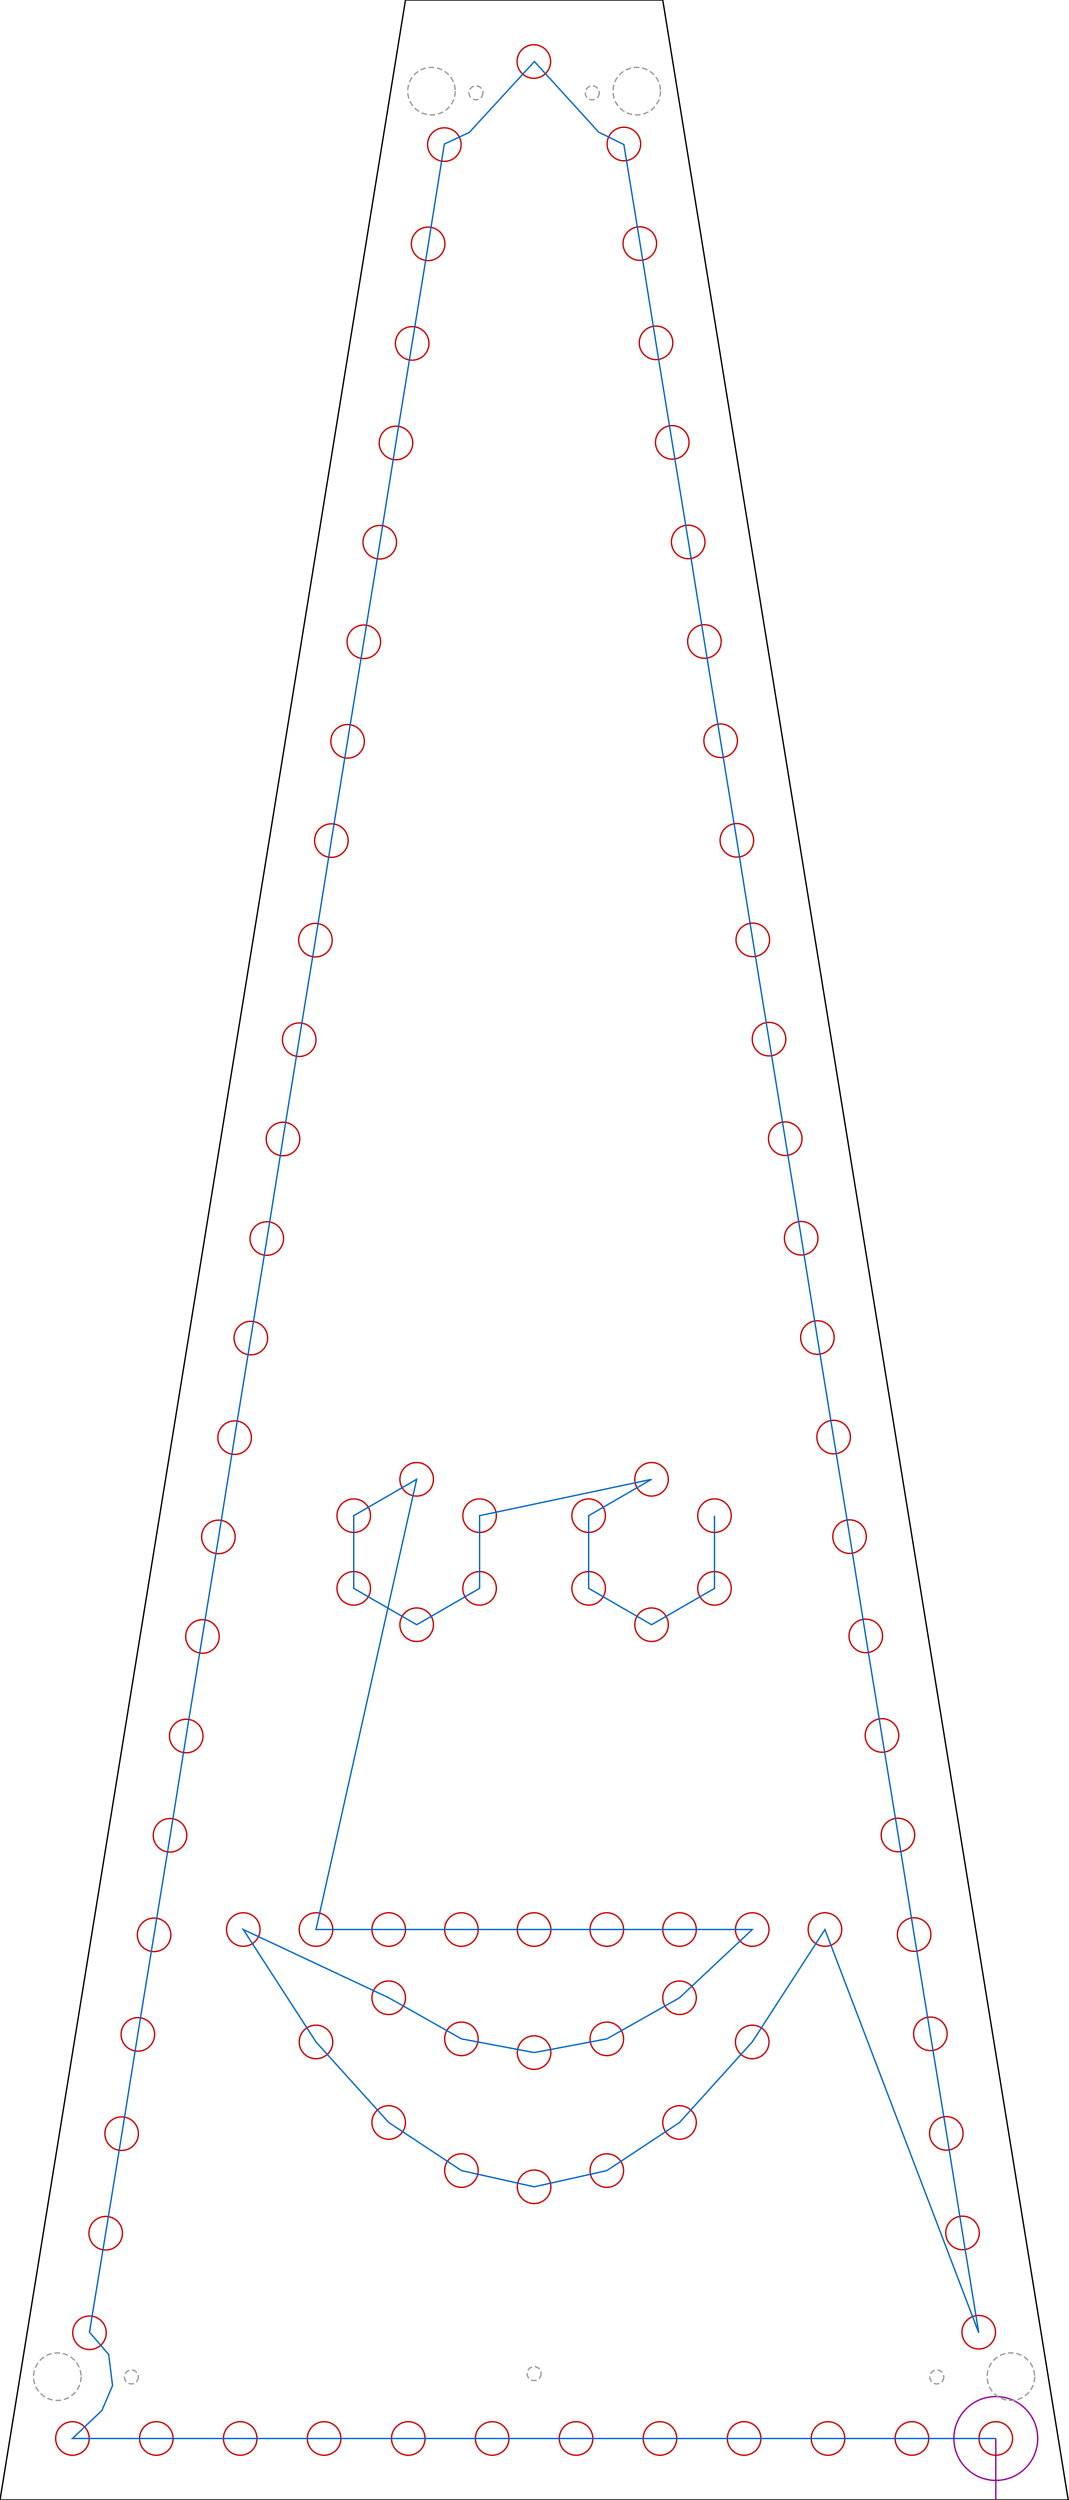
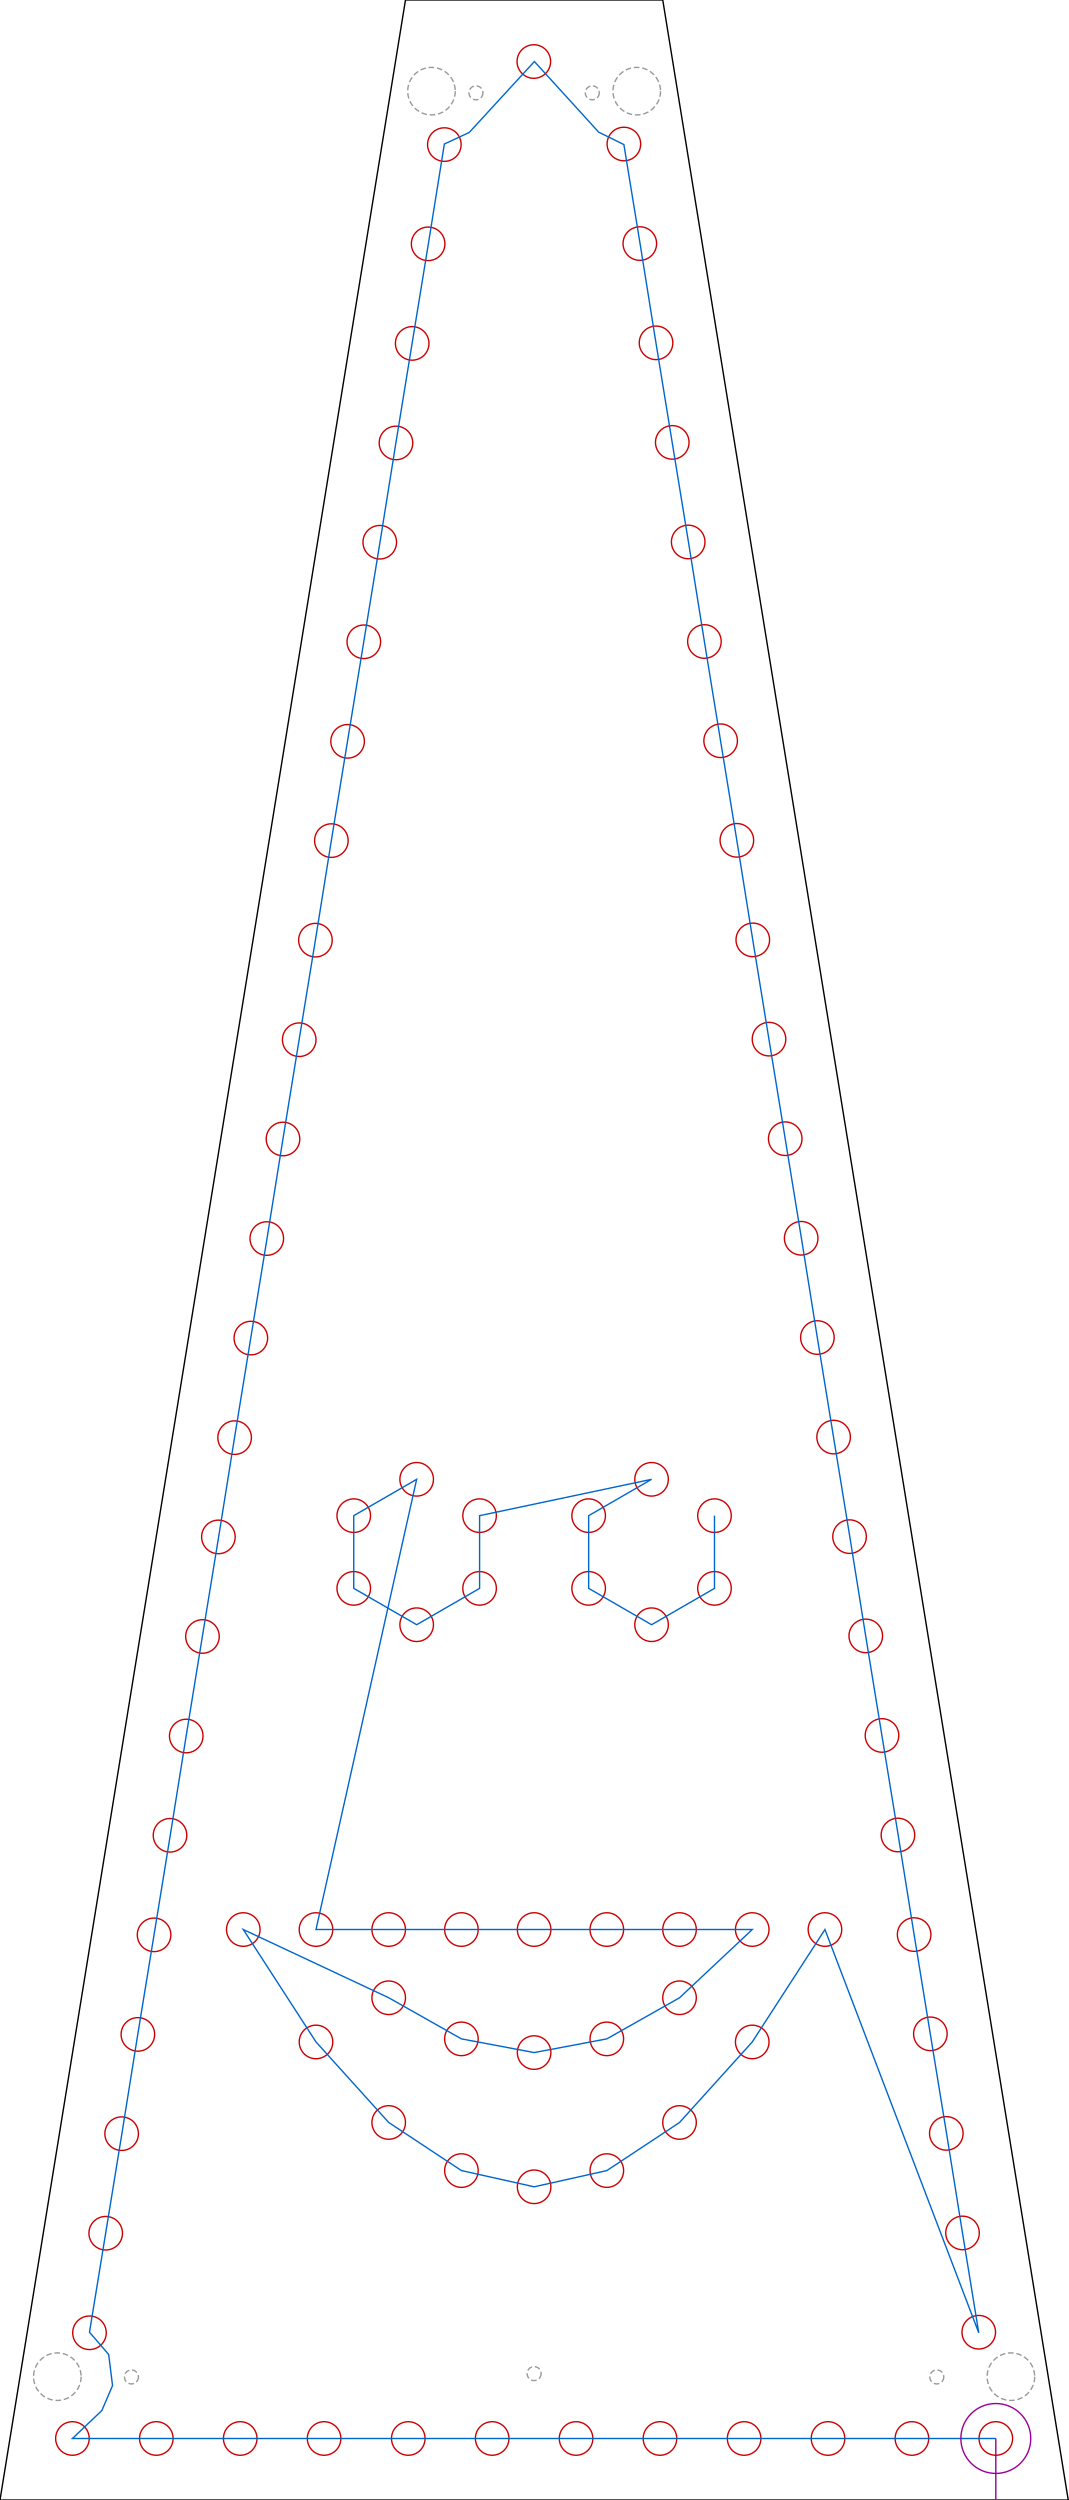
<svg xmlns="http://www.w3.org/2000/svg" width="382mm" height="894mm" viewBox="0 0 382 894">
  <g id="BLANK" fill="none" stroke="#000" stroke-width="0.5">
    <polygon points="0,894 382,894 237,0 145,0" />
  </g>
  <g id="FRONT_HOLES" fill="none" stroke="#c00" stroke-width="0.5">
    <circle cx="25.9" cy="872" r="6" />
    <circle cx="55.9" cy="872" r="6" />
    <circle cx="85.9" cy="872" r="6" />
    <circle cx="115.9" cy="872" r="6" />
    <circle cx="146" cy="872" r="6" />
    <circle cx="176" cy="872" r="6" />
    <circle cx="206" cy="872" r="6" />
    <circle cx="236" cy="872" r="6" />
    <circle cx="266.1" cy="872" r="6" />
    <circle cx="296.1" cy="872" r="6" />
    <circle cx="326.1" cy="872" r="6" />
    <circle cx="356.1" cy="872" r="6" />
    <circle cx="350" cy="834" r="6" />
    <circle cx="344.2" cy="798.5" r="6" />
    <circle cx="338.4" cy="762.9" r="6" />
    <circle cx="332.7" cy="727.3" r="6" />
    <circle cx="326.9" cy="691.8" r="6" />
    <circle cx="321.1" cy="656.2" r="6" />
    <circle cx="315.4" cy="620.6" r="6" />
    <circle cx="309.6" cy="585" r="6" />
    <circle cx="303.8" cy="549.5" r="6" />
    <circle cx="298.1" cy="513.9" r="6" />
    <circle cx="292.3" cy="478.3" r="6" />
    <circle cx="286.5" cy="442.8" r="6" />
    <circle cx="280.8" cy="407.2" r="6" />
    <circle cx="275" cy="371.6" r="6" />
    <circle cx="269.2" cy="336.1" r="6" />
    <circle cx="263.5" cy="300.5" r="6" />
    <circle cx="257.7" cy="264.9" r="6" />
    <circle cx="251.9" cy="229.4" r="6" />
    <circle cx="246.1" cy="193.8" r="6" />
    <circle cx="240.4" cy="158.2" r="6" />
    <circle cx="234.6" cy="122.6" r="6" />
    <circle cx="228.8" cy="87.1" r="6" />
    <circle cx="223.1" cy="51.5" r="6" />
    <circle cx="190.9" cy="22" r="6" />
    <circle cx="158.9" cy="51.7" r="6" />
    <circle cx="153.1" cy="87.2" r="6" />
    <circle cx="147.4" cy="122.8" r="6" />
    <circle cx="141.6" cy="158.4" r="6" />
    <circle cx="135.8" cy="193.9" r="6" />
    <circle cx="130.1" cy="229.5" r="6" />
    <circle cx="124.3" cy="265.1" r="6" />
    <circle cx="118.5" cy="300.6" r="6" />
    <circle cx="112.8" cy="336.2" r="6" />
    <circle cx="107" cy="371.8" r="6" />
    <circle cx="101.2" cy="407.3" r="6" />
    <circle cx="95.4" cy="442.9" r="6" />
    <circle cx="89.7" cy="478.5" r="6" />
    <circle cx="83.9" cy="514.1" r="6" />
    <circle cx="78.1" cy="549.6" r="6" />
    <circle cx="72.4" cy="585.2" r="6" />
    <circle cx="66.6" cy="620.8" r="6" />
    <circle cx="60.8" cy="656.3" r="6" />
    <circle cx="55.1" cy="691.9" r="6" />
    <circle cx="49.3" cy="727.5" r="6" />
    <circle cx="43.5" cy="763" r="6" />
    <circle cx="37.8" cy="798.6" r="6" />
    <circle cx="32" cy="834.2" r="6" />
    <circle cx="87" cy="690" r="6" />
    <circle cx="113" cy="730.2" r="6" />
    <circle cx="139" cy="759" r="6" />
    <circle cx="165" cy="776.2" r="6" />
    <circle cx="191" cy="782" r="6" />
    <circle cx="217" cy="776.2" r="6" />
    <circle cx="243" cy="759" r="6" />
    <circle cx="269" cy="730.2" r="6" />
    <circle cx="295" cy="690" r="6" />
    <circle cx="243" cy="714.4" r="6" />
    <circle cx="217" cy="729.1" r="6" />
    <circle cx="191" cy="734" r="6" />
    <circle cx="165" cy="729.1" r="6" />
    <circle cx="139" cy="714.4" r="6" />
    <circle cx="113" cy="690" r="6" />
    <circle cx="139" cy="690" r="6" />
    <circle cx="165" cy="690" r="6" />
    <circle cx="191" cy="690" r="6" />
    <circle cx="217" cy="690" r="6" />
    <circle cx="243" cy="690" r="6" />
    <circle cx="269" cy="690" r="6" />
    <circle cx="233" cy="529" r="6" />
    <circle cx="255.5" cy="542" r="6" />
    <circle cx="255.5" cy="568" r="6" />
    <circle cx="233" cy="581" r="6" />
    <circle cx="210.5" cy="568" r="6" />
    <circle cx="210.5" cy="542" r="6" />
    <circle cx="149" cy="529" r="6" />
    <circle cx="171.5" cy="542" r="6" />
    <circle cx="171.5" cy="568" r="6" />
    <circle cx="149" cy="581" r="6" />
    <circle cx="126.5" cy="568" r="6" />
    <circle cx="126.5" cy="542" r="6" />
  </g>
  <g id="BACK_CHANNEL" fill="none" stroke="#06c" stroke-width="0.5">
    <polyline points="356.1,872 326.1,872 296.1,872 266.1,872 236,872 206,872 176,872 146,872 115.9,872 85.9,872 55.9,872 25.9,872 36.44,861.98 40.25,853.07 38.86,841.96 32,834 37.8,798.5 43.6,762.9 49.3,727.3 55.1,691.8 60.9,656.2 66.6,620.6 72.4,585 78.2,549.5 83.9,513.9 89.7,478.3 95.5,442.8 101.2,407.2 107,371.6 112.8,336.1 118.5,300.5 124.3,264.9 130.1,229.4 135.9,193.8 141.6,158.2 147.4,122.6 153.2,87.1 158.9,51.5 167.81,47.35 191.1,22 214.09,47.26 223.1,51.7 228.9,87.2 234.6,122.8 240.4,158.4 246.2,193.9 251.9,229.5 257.7,265.1 263.5,300.6 269.2,336.2 275,371.8 280.8,407.3 286.6,442.9 292.3,478.5 298.1,514.1 303.9,549.6 309.6,585.2 315.4,620.8 321.2,656.3 326.9,691.9 332.7,727.5 338.5,763 344.2,798.6 350,834.2 295,690 269,730.2 243,759 217,776.2 191,782 165,776.2 139,759 113,730.2 87,690 139,714.4 165,729.1 191,734 217,729.1 243,714.4 269,690 243,690 217,690 191,690 165,690 139,690 113,690 149,529 126.5,542 126.5,568 149,581 171.5,568 171.5,542 233,529 210.5,542 210.5,568 233,581 255.5,568 255.5,542" />
  </g>
  <g id="BACK_POCKET" fill="none" stroke="#909" stroke-width="0.5">
-     <circle cx="356.1" cy="872" r="15" />
+     <circle cx="356.1" cy="872" r="12.5" />
    <polyline points="356.1,872 356.1,894" />
  </g>
  <g id="EXISTING" fill="none" stroke="#999" stroke-width="0.5" stroke-dasharray="2 1">
    <circle cx="227.7" cy="32.6" r="8.5" />
    <circle cx="154.3" cy="32.6" r="8.5" />
    <circle cx="361.5" cy="849.9" r="8.5" />
    <circle cx="20.5" cy="849.9" r="8.5" />
    <circle cx="211.8" cy="33.2" r="2.5" />
    <circle cx="170.2" cy="33.2" r="2.5" />
    <circle cx="335" cy="850" r="2.5" />
    <circle cx="47" cy="850" r="2.5" />
    <circle cx="191" cy="848.8" r="2.5" />
  </g>
</svg>
